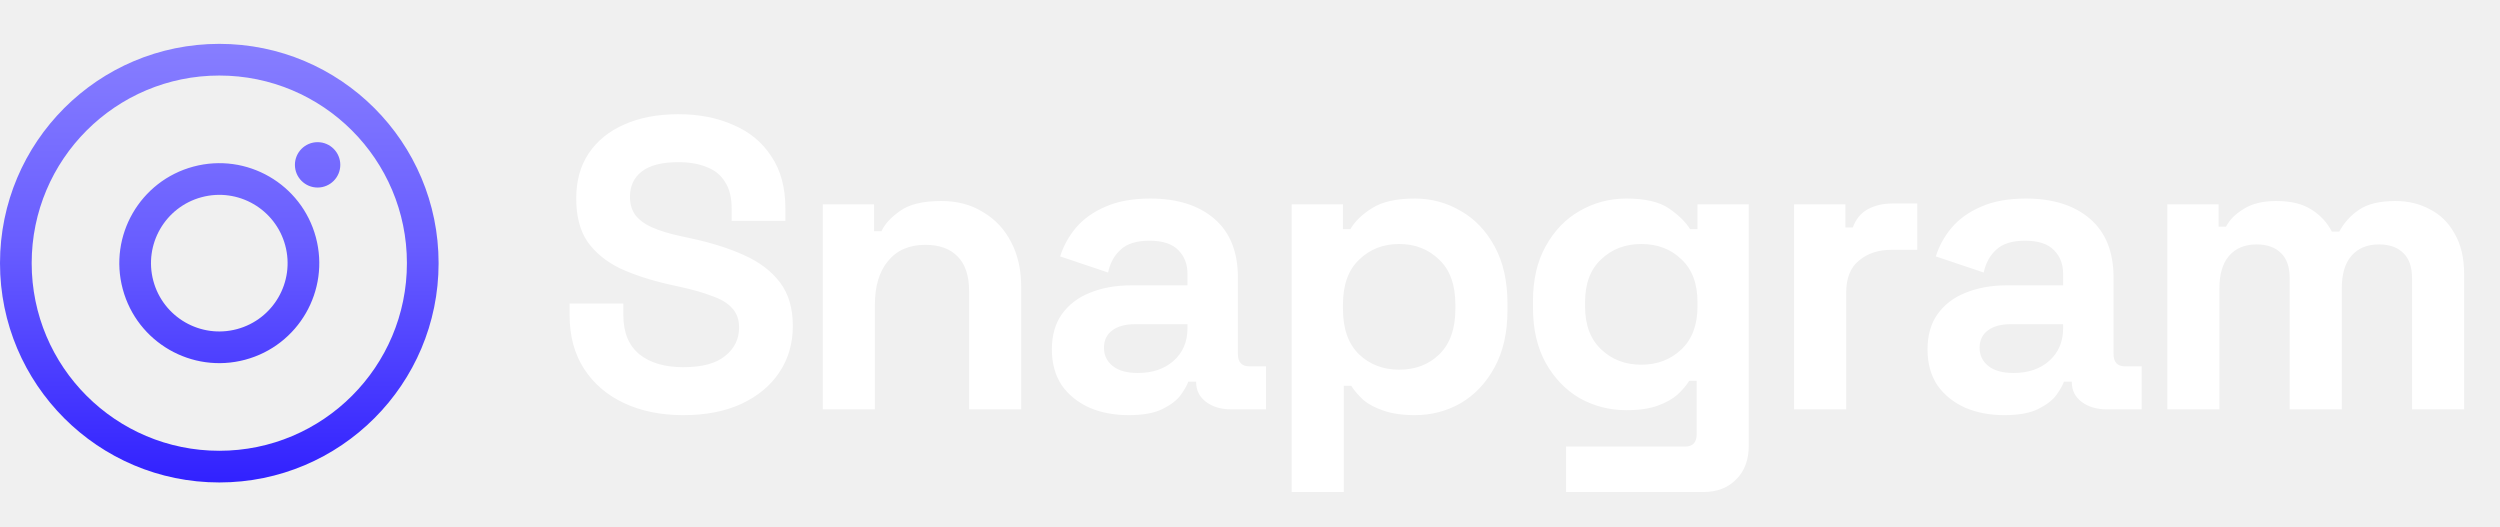
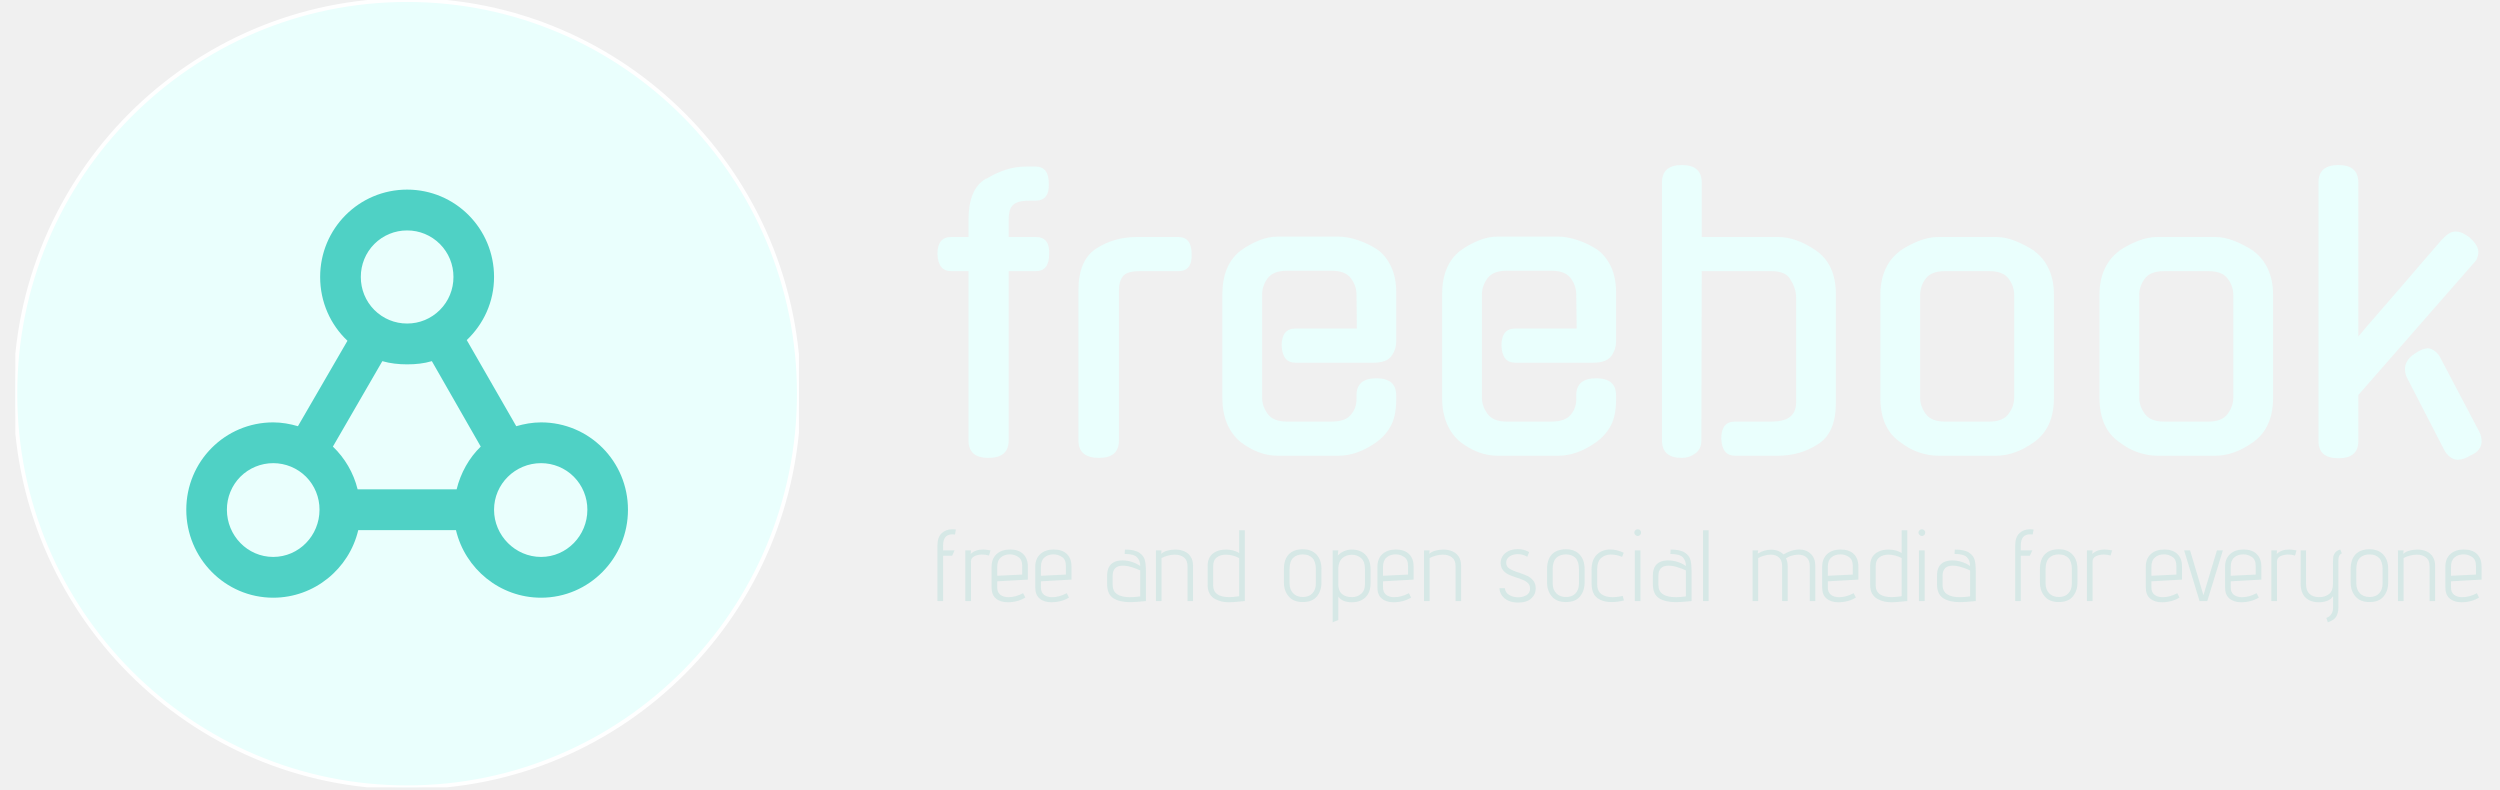
- <svg xmlns="http://www.w3.org/2000/svg" width="171" height="36" viewBox="0 0 171 36" fill="none">
-   <path fill-rule="evenodd" clip-rule="evenodd" d="M27.833 18C27.833 25.088 22.088 30.833 15 30.833C7.912 30.833 2.167 25.088 2.167 18C2.167 10.912 7.912 5.167 15 5.167C22.088 5.167 27.833 10.912 27.833 18ZM30 18C30 26.284 23.284 33 15 33C6.716 33 0 26.284 0 18C0 9.716 6.716 3 15 3C23.284 3 30 9.716 30 18ZM23.276 11.276C23.276 12.133 22.581 12.828 21.724 12.828C20.867 12.828 20.172 12.133 20.172 11.276C20.172 10.419 20.867 9.724 21.724 9.724C22.581 9.724 23.276 10.419 23.276 11.276ZM10.488 19.209C11.156 21.701 13.717 23.18 16.209 22.512C18.701 21.844 20.18 19.283 19.512 16.791C18.844 14.299 16.283 12.82 13.791 13.488C11.299 14.156 9.82 16.717 10.488 19.209ZM8.395 19.77C9.372 23.418 13.122 25.582 16.77 24.605C20.417 23.627 22.582 19.878 21.605 16.23C20.627 12.582 16.878 10.418 13.23 11.395C9.582 12.373 7.418 16.122 8.395 19.77Z" fill="url(#paint0_linear_120_1360)" />
-   <path d="M46.737 28.396C45.21 28.396 43.862 28.122 42.694 27.576C41.525 27.029 40.611 26.247 39.951 25.229C39.291 24.211 38.961 22.986 38.961 21.553V20.762H42.637V21.553C42.637 22.741 43.005 23.636 43.74 24.239C44.475 24.824 45.474 25.116 46.737 25.116C48.019 25.116 48.971 24.861 49.593 24.352C50.234 23.844 50.554 23.193 50.554 22.402C50.554 21.855 50.394 21.412 50.073 21.073C49.772 20.733 49.319 20.46 48.716 20.253C48.132 20.026 47.416 19.819 46.567 19.631L45.917 19.489C44.56 19.188 43.391 18.811 42.411 18.358C41.45 17.887 40.705 17.274 40.177 16.52C39.668 15.766 39.414 14.786 39.414 13.58C39.414 12.373 39.697 11.346 40.262 10.498C40.846 9.631 41.657 8.971 42.694 8.519C43.749 8.047 44.984 7.812 46.398 7.812C47.811 7.812 49.065 8.057 50.158 8.547C51.27 9.018 52.137 9.734 52.76 10.696C53.4 11.638 53.721 12.826 53.721 14.258V15.107H50.045V14.258C50.045 13.504 49.894 12.901 49.593 12.449C49.31 11.978 48.895 11.638 48.349 11.431C47.802 11.205 47.152 11.092 46.398 11.092C45.267 11.092 44.428 11.308 43.881 11.742C43.353 12.157 43.09 12.732 43.09 13.467C43.09 13.957 43.212 14.371 43.457 14.711C43.721 15.05 44.107 15.333 44.616 15.559C45.125 15.785 45.776 15.983 46.567 16.153L47.218 16.294C48.631 16.596 49.857 16.982 50.893 17.453C51.949 17.925 52.769 18.547 53.353 19.32C53.938 20.093 54.23 21.082 54.23 22.288C54.23 23.495 53.919 24.56 53.297 25.483C52.694 26.388 51.826 27.105 50.695 27.632C49.583 28.141 48.264 28.396 46.737 28.396ZM56.278 28V13.976H59.784V15.813H60.293C60.519 15.323 60.944 14.862 61.566 14.428C62.188 13.976 63.13 13.749 64.393 13.749C65.486 13.749 66.438 14.004 67.249 14.513C68.078 15.003 68.719 15.691 69.171 16.577C69.624 17.444 69.85 18.462 69.85 19.631V28H66.287V19.913C66.287 18.858 66.024 18.066 65.496 17.538C64.987 17.011 64.252 16.747 63.29 16.747C62.197 16.747 61.349 17.114 60.746 17.849C60.142 18.566 59.841 19.574 59.841 20.875V28H56.278ZM77.208 28.396C76.209 28.396 75.313 28.226 74.521 27.887C73.73 27.529 73.098 27.02 72.627 26.36C72.175 25.681 71.948 24.861 71.948 23.9C71.948 22.939 72.175 22.138 72.627 21.497C73.098 20.837 73.739 20.347 74.55 20.026C75.379 19.687 76.322 19.517 77.377 19.517H81.223V18.726C81.223 18.066 81.015 17.529 80.601 17.114C80.186 16.681 79.526 16.464 78.621 16.464C77.735 16.464 77.076 16.671 76.642 17.086C76.209 17.482 75.926 18 75.794 18.641L72.514 17.538C72.74 16.822 73.098 16.172 73.588 15.587C74.097 14.984 74.766 14.503 75.596 14.145C76.444 13.768 77.472 13.58 78.678 13.58C80.525 13.58 81.986 14.042 83.061 14.965C84.135 15.889 84.672 17.227 84.672 18.98V24.211C84.672 24.777 84.936 25.059 85.464 25.059H86.595V28H84.22C83.522 28 82.947 27.83 82.495 27.491C82.043 27.152 81.816 26.699 81.816 26.134V26.106H81.279C81.204 26.332 81.034 26.633 80.77 27.01C80.506 27.369 80.092 27.689 79.526 27.972C78.961 28.255 78.188 28.396 77.208 28.396ZM77.83 25.512C78.829 25.512 79.639 25.238 80.261 24.692C80.902 24.126 81.223 23.382 81.223 22.458V22.175H77.632C76.972 22.175 76.454 22.317 76.077 22.599C75.7 22.882 75.511 23.278 75.511 23.787C75.511 24.296 75.709 24.711 76.105 25.031C76.501 25.352 77.076 25.512 77.83 25.512ZM88.351 33.655V13.976H91.858V15.672H92.366C92.687 15.126 93.186 14.645 93.865 14.23C94.544 13.797 95.514 13.58 96.777 13.58C97.908 13.58 98.954 13.863 99.916 14.428C100.877 14.975 101.65 15.785 102.234 16.86C102.819 17.934 103.111 19.235 103.111 20.762V21.214C103.111 22.741 102.819 24.041 102.234 25.116C101.65 26.19 100.877 27.01 99.916 27.576C98.954 28.122 97.908 28.396 96.777 28.396C95.929 28.396 95.213 28.292 94.628 28.085C94.063 27.896 93.601 27.651 93.243 27.35C92.904 27.029 92.63 26.709 92.423 26.388H91.914V33.655H88.351ZM95.703 25.286C96.815 25.286 97.729 24.937 98.445 24.239C99.181 23.523 99.548 22.486 99.548 21.129V20.846C99.548 19.489 99.181 18.462 98.445 17.765C97.71 17.048 96.796 16.69 95.703 16.69C94.61 16.69 93.695 17.048 92.96 17.765C92.225 18.462 91.858 19.489 91.858 20.846V21.129C91.858 22.486 92.225 23.523 92.96 24.239C93.695 24.937 94.61 25.286 95.703 25.286ZM104.855 21.044V20.592C104.855 19.122 105.148 17.868 105.732 16.831C106.316 15.776 107.089 14.975 108.05 14.428C109.031 13.863 110.096 13.58 111.245 13.58C112.527 13.58 113.498 13.806 114.158 14.258C114.818 14.711 115.298 15.182 115.6 15.672H116.109V13.976H119.615V30.488C119.615 31.45 119.332 32.213 118.767 32.779C118.201 33.363 117.447 33.655 116.505 33.655H107.117V30.545H115.26C115.788 30.545 116.052 30.262 116.052 29.697V26.049H115.543C115.355 26.351 115.091 26.662 114.752 26.982C114.412 27.284 113.96 27.538 113.394 27.745C112.829 27.953 112.113 28.056 111.245 28.056C110.096 28.056 109.031 27.783 108.05 27.237C107.089 26.671 106.316 25.87 105.732 24.833C105.148 23.778 104.855 22.515 104.855 21.044ZM112.263 24.946C113.357 24.946 114.271 24.598 115.006 23.9C115.741 23.203 116.109 22.223 116.109 20.96V20.677C116.109 19.395 115.741 18.415 115.006 17.736C114.29 17.039 113.376 16.69 112.263 16.69C111.17 16.69 110.256 17.039 109.521 17.736C108.786 18.415 108.418 19.395 108.418 20.677V20.96C108.418 22.223 108.786 23.203 109.521 23.9C110.256 24.598 111.17 24.946 112.263 24.946ZM122.716 28V13.976H126.223V15.559H126.731C126.939 14.993 127.278 14.579 127.749 14.315C128.239 14.051 128.805 13.919 129.446 13.919H131.142V17.086H129.389C128.485 17.086 127.74 17.331 127.156 17.821C126.571 18.292 126.279 19.027 126.279 20.026V28H122.716ZM137.102 28.396C136.103 28.396 135.207 28.226 134.416 27.887C133.624 27.529 132.992 27.02 132.521 26.36C132.069 25.681 131.843 24.861 131.843 23.9C131.843 22.939 132.069 22.138 132.521 21.497C132.992 20.837 133.633 20.347 134.444 20.026C135.273 19.687 136.216 19.517 137.271 19.517H141.117V18.726C141.117 18.066 140.909 17.529 140.495 17.114C140.08 16.681 139.42 16.464 138.515 16.464C137.63 16.464 136.97 16.671 136.536 17.086C136.103 17.482 135.82 18 135.688 18.641L132.408 17.538C132.634 16.822 132.992 16.172 133.483 15.587C133.992 14.984 134.661 14.503 135.49 14.145C136.338 13.768 137.366 13.58 138.572 13.58C140.419 13.58 141.88 14.042 142.955 14.965C144.029 15.889 144.566 17.227 144.566 18.98V24.211C144.566 24.777 144.83 25.059 145.358 25.059H146.489V28H144.114C143.416 28 142.842 27.83 142.389 27.491C141.937 27.152 141.711 26.699 141.711 26.134V26.106H141.173C141.098 26.332 140.928 26.633 140.664 27.01C140.4 27.369 139.986 27.689 139.42 27.972C138.855 28.255 138.082 28.396 137.102 28.396ZM137.724 25.512C138.723 25.512 139.533 25.238 140.155 24.692C140.796 24.126 141.117 23.382 141.117 22.458V22.175H137.526C136.866 22.175 136.348 22.317 135.971 22.599C135.594 22.882 135.405 23.278 135.405 23.787C135.405 24.296 135.603 24.711 135.999 25.031C136.395 25.352 136.97 25.512 137.724 25.512ZM148.246 28V13.976H151.752V15.502H152.261C152.506 15.031 152.911 14.626 153.476 14.287C154.042 13.928 154.787 13.749 155.71 13.749C156.709 13.749 157.51 13.947 158.114 14.343C158.717 14.72 159.179 15.22 159.499 15.842H160.008C160.328 15.239 160.781 14.739 161.365 14.343C161.949 13.947 162.779 13.749 163.853 13.749C164.72 13.749 165.503 13.938 166.2 14.315C166.916 14.673 167.482 15.229 167.897 15.983C168.33 16.718 168.547 17.651 168.547 18.782V28H164.984V19.037C164.984 18.264 164.786 17.689 164.391 17.312C163.995 16.916 163.439 16.718 162.722 16.718C161.912 16.718 161.28 16.982 160.828 17.51C160.394 18.019 160.178 18.754 160.178 19.715V28H156.615V19.037C156.615 18.264 156.417 17.689 156.021 17.312C155.625 16.916 155.069 16.718 154.353 16.718C153.542 16.718 152.911 16.982 152.459 17.51C152.025 18.019 151.808 18.754 151.808 19.715V28H148.246Z" fill="white" />
+ <svg xmlns="http://www.w3.org/2000/svg" width="171px" height="54px" viewBox="0 0 169 54" version="1.1">
  <defs>
-     <linearGradient id="paint0_linear_120_1360" x1="15" y1="3" x2="15" y2="33" gradientUnits="userSpaceOnUse">
-       <stop stop-color="#877EFF" />
-       <stop offset="0.461" stop-color="#685DFF" />
-       <stop offset="1" stop-color="#3121FF" />
-     </linearGradient>
+     <clipPath id="clip1">
+       <path d="M 63.117 11.289 L 168.746 11.289 L 168.746 31.441 L 63.117 31.441 Z M 63.117 11.289 " />
+     </clipPath>
+     <clipPath id="clip2">
+       <path d="M 63.117 36.203 L 168.746 36.203 L 168.746 42.566 L 63.117 42.566 Z M 63.117 36.203 " />
+     </clipPath>
+     <clipPath id="clip3">
+       <path d="M 0.047 0 L 53.645 0 L 53.645 53.855 L 0.047 53.855 Z M 0.047 0 " />
+     </clipPath>
+     <clipPath id="clip4">
+       <path d="M 11.742 12.969 L 41.953 12.969 L 41.953 40.883 L 11.742 40.883 Z M 11.742 12.969 " />
+     </clipPath>
  </defs>
+   <g id="surface1">
+     <g clip-path="url(#clip1)" clip-rule="nonzero">
+       <path style=" stroke:none;fill-rule:nonzero;fill:rgb(91.765%,100%,99.216%);fill-opacity:1;" d="M 67.992 18.547 L 67.992 30.125 C 67.992 30.922 67.531 31.32 66.609 31.32 C 65.699 31.32 65.246 30.922 65.246 30.125 L 65.246 18.547 L 64.059 18.547 C 63.465 18.547 63.152 18.156 63.121 17.379 C 63.121 16.598 63.434 16.211 64.059 16.211 L 65.246 16.211 L 65.246 15.016 C 65.246 14.336 65.344 13.762 65.535 13.289 C 65.723 12.816 66.031 12.457 66.461 12.207 L 66.461 12.234 C 66.887 11.969 67.328 11.762 67.785 11.613 C 68.238 11.465 68.719 11.391 69.23 11.391 L 69.824 11.391 C 70.434 11.391 70.738 11.777 70.738 12.559 C 70.77 13.336 70.465 13.727 69.824 13.727 L 69.426 13.727 C 69.113 13.727 68.863 13.754 68.676 13.809 C 68.484 13.867 68.34 13.957 68.238 14.074 C 68.141 14.188 68.074 14.328 68.043 14.496 C 68.008 14.66 67.992 14.844 67.992 15.043 L 67.992 16.211 L 69.848 16.211 C 70.492 16.211 70.797 16.598 70.762 17.379 C 70.762 18.156 70.457 18.547 69.848 18.547 Z M 75.535 19.863 L 75.535 30.125 C 75.535 30.922 75.082 31.32 74.176 31.32 C 73.234 31.32 72.766 30.922 72.766 30.125 L 72.766 19.84 C 72.766 18.48 73.172 17.535 73.977 17.004 C 74.785 16.477 75.719 16.211 76.773 16.211 L 79.594 16.211 C 80.203 16.211 80.508 16.598 80.508 17.379 C 80.539 18.156 80.234 18.547 79.594 18.547 L 76.969 18.547 C 76.375 18.547 75.988 18.66 75.809 18.895 C 75.625 19.125 75.535 19.449 75.535 19.863 Z M 85.328 20.16 L 85.328 27.195 C 85.328 27.59 85.457 27.965 85.711 28.312 C 85.969 28.66 86.402 28.836 87.012 28.836 L 90.102 28.836 C 90.715 28.836 91.145 28.68 91.398 28.371 C 91.656 28.066 91.785 27.715 91.785 27.316 L 91.785 27.043 C 91.785 26.266 92.238 25.875 93.145 25.875 C 94.051 25.875 94.5 26.266 94.5 27.043 L 94.5 27.344 C 94.5 28.039 94.391 28.609 94.168 29.059 C 93.949 29.504 93.617 29.895 93.172 30.227 C 92.297 30.855 91.422 31.172 90.547 31.172 L 86.395 31.172 C 85.52 31.172 84.672 30.855 83.848 30.227 C 83.449 29.895 83.145 29.477 82.93 28.973 C 82.715 28.465 82.609 27.883 82.609 27.219 L 82.609 20.137 C 82.609 18.793 83.023 17.801 83.848 17.152 C 84.258 16.855 84.684 16.617 85.117 16.445 C 85.555 16.27 85.98 16.184 86.395 16.184 L 90.547 16.184 C 90.945 16.184 91.383 16.262 91.859 16.418 C 92.336 16.578 92.781 16.789 93.195 17.055 C 93.59 17.336 93.906 17.727 94.145 18.223 C 94.383 18.719 94.5 19.309 94.5 19.988 L 94.5 23.344 C 94.5 23.723 94.391 24.062 94.168 24.359 C 93.949 24.66 93.543 24.809 92.949 24.809 L 87.605 24.809 C 87.012 24.809 86.699 24.418 86.664 23.641 C 86.664 22.863 86.98 22.473 87.605 22.473 L 91.809 22.473 L 91.785 20.16 C 91.785 19.746 91.656 19.371 91.398 19.027 C 91.145 18.691 90.715 18.52 90.102 18.52 L 87.012 18.52 C 86.402 18.52 85.969 18.691 85.711 19.027 C 85.457 19.371 85.328 19.746 85.328 20.16 Z M 100.363 20.16 L 100.363 27.195 C 100.363 27.59 100.492 27.965 100.75 28.312 C 101.004 28.66 101.434 28.836 102.043 28.836 L 105.137 28.836 C 105.746 28.836 106.18 28.68 106.438 28.371 C 106.691 28.066 106.816 27.715 106.816 27.316 L 106.816 27.043 C 106.816 26.266 107.27 25.875 108.176 25.875 C 109.086 25.875 109.539 26.266 109.539 27.043 L 109.539 27.344 C 109.539 28.039 109.426 28.609 109.207 29.059 C 108.98 29.504 108.648 29.895 108.203 30.227 C 107.328 30.855 106.453 31.172 105.582 31.172 L 101.426 31.172 C 100.551 31.172 99.703 30.855 98.879 30.227 C 98.484 29.895 98.176 29.477 97.965 28.973 C 97.75 28.465 97.641 27.883 97.641 27.219 L 97.641 20.137 C 97.641 18.793 98.055 17.801 98.879 17.152 C 99.289 16.855 99.715 16.617 100.156 16.445 C 100.59 16.27 101.012 16.184 101.426 16.184 L 105.582 16.184 C 105.977 16.184 106.414 16.262 106.891 16.418 C 107.371 16.578 107.816 16.789 108.227 17.055 C 108.621 17.336 108.941 17.727 109.184 18.223 C 109.418 18.719 109.539 19.309 109.539 19.988 L 109.539 23.344 C 109.539 23.723 109.426 24.062 109.207 24.359 C 108.98 24.66 108.574 24.809 107.98 24.809 L 102.637 24.809 C 102.043 24.809 101.73 24.418 101.699 23.641 C 101.699 22.863 102.012 22.473 102.637 22.473 L 106.844 22.473 L 106.816 20.16 C 106.816 19.746 106.691 19.371 106.438 19.027 C 106.18 18.691 105.746 18.52 105.137 18.52 L 102.043 18.52 C 101.434 18.52 101.004 18.691 100.75 19.027 C 100.492 19.371 100.363 19.746 100.363 20.16 Z M 115.398 18.547 L 115.375 30.125 C 115.375 30.523 115.234 30.82 114.953 31.02 C 114.676 31.219 114.367 31.32 114.039 31.32 C 113.133 31.32 112.68 30.922 112.68 30.125 L 112.68 12.48 C 112.68 11.688 113.133 11.289 114.039 11.289 C 114.945 11.289 115.398 11.688 115.398 12.48 L 115.398 16.211 L 120.617 16.211 C 121.457 16.211 122.332 16.523 123.238 17.152 C 124.129 17.785 124.574 18.777 124.574 20.137 L 124.574 27.543 C 124.574 28.918 124.172 29.859 123.363 30.375 C 122.555 30.906 121.633 31.172 120.594 31.172 L 117.676 31.172 C 117.082 31.172 116.77 30.781 116.734 30.004 C 116.734 29.223 117.047 28.836 117.676 28.836 L 120.148 28.836 C 120.758 28.836 121.195 28.723 121.457 28.496 C 121.723 28.273 121.855 27.949 121.855 27.516 L 121.855 20.359 C 121.855 19.93 121.723 19.516 121.457 19.117 L 121.484 19.141 C 121.27 18.746 120.832 18.547 120.172 18.547 Z M 131.574 16.211 L 135.531 16.211 C 135.961 16.211 136.402 16.301 136.852 16.484 C 137.309 16.664 137.75 16.898 138.18 17.18 L 138.152 17.18 C 138.582 17.492 138.91 17.902 139.141 18.406 C 139.375 18.914 139.488 19.5 139.488 20.16 L 139.488 27.219 C 139.488 28.578 139.043 29.578 138.152 30.227 C 137.277 30.855 136.406 31.172 135.531 31.172 L 131.574 31.172 C 131.145 31.172 130.707 31.094 130.262 30.945 C 129.816 30.797 129.383 30.559 128.953 30.227 C 128.062 29.598 127.617 28.594 127.617 27.219 L 127.617 20.16 C 127.617 19.5 127.734 18.914 127.965 18.406 C 128.195 17.902 128.523 17.492 128.953 17.18 L 128.93 17.18 C 129.34 16.898 129.777 16.664 130.238 16.484 C 130.699 16.301 131.145 16.211 131.574 16.211 Z M 132.02 28.836 L 135.086 28.836 C 135.695 28.836 136.129 28.66 136.383 28.312 C 136.641 27.965 136.77 27.59 136.77 27.195 L 136.77 20.188 C 136.77 19.773 136.641 19.395 136.383 19.055 C 136.129 18.715 135.695 18.547 135.086 18.547 L 132.02 18.547 C 131.41 18.547 130.977 18.715 130.719 19.055 C 130.465 19.395 130.336 19.773 130.336 20.188 L 130.336 27.195 C 130.336 27.59 130.465 27.965 130.719 28.312 C 130.977 28.66 131.41 28.836 132.02 28.836 Z M 146.562 16.211 L 150.52 16.211 C 150.949 16.211 151.387 16.301 151.84 16.484 C 152.297 16.664 152.738 16.898 153.164 17.18 L 153.141 17.18 C 153.57 17.492 153.898 17.902 154.129 18.406 C 154.359 18.914 154.477 19.5 154.477 20.16 L 154.477 27.219 C 154.477 28.578 154.031 29.578 153.141 30.227 C 152.266 30.855 151.395 31.172 150.52 31.172 L 146.562 31.172 C 146.133 31.172 145.695 31.094 145.25 30.945 C 144.805 30.797 144.371 30.559 143.941 30.227 C 143.051 29.598 142.605 28.594 142.605 27.219 L 142.605 20.16 C 142.605 19.5 142.719 18.914 142.953 18.406 C 143.184 17.902 143.512 17.492 143.941 17.18 L 143.914 17.18 C 144.328 16.898 144.766 16.664 145.227 16.484 C 145.688 16.301 146.133 16.211 146.562 16.211 Z M 147.008 28.836 L 150.074 28.836 C 150.684 28.836 151.117 28.66 151.371 28.312 C 151.629 27.965 151.758 27.59 151.758 27.195 L 151.758 20.188 C 151.758 19.773 151.629 19.395 151.371 19.055 C 151.117 18.715 150.684 18.547 150.074 18.547 L 147.008 18.547 C 146.398 18.547 145.965 18.715 145.707 19.055 C 145.453 19.395 145.324 19.773 145.324 20.188 L 145.324 27.195 C 145.324 27.59 145.453 27.965 145.707 28.312 C 145.965 28.66 146.398 28.836 147.008 28.836 Z M 168.199 18 L 160.309 27.02 L 160.309 30.176 C 160.309 30.953 159.855 31.344 158.949 31.344 C 158.043 31.344 157.586 30.953 157.586 30.176 L 157.586 12.48 C 157.586 11.688 158.043 11.289 158.949 11.289 C 159.855 11.289 160.309 11.688 160.309 12.48 L 160.309 23.02 C 160.719 22.523 161.18 21.988 161.684 21.414 C 162.184 20.844 162.688 20.266 163.191 19.676 C 163.691 19.086 164.191 18.508 164.688 17.934 C 165.18 17.363 165.641 16.832 166.07 16.336 L 166.07 16.359 C 166.367 16.012 166.664 15.836 166.961 15.836 C 167.125 15.836 167.289 15.875 167.445 15.945 C 167.602 16.023 167.77 16.129 167.949 16.258 L 167.926 16.258 C 168.32 16.59 168.52 16.922 168.52 17.254 C 168.52 17.371 168.496 17.496 168.445 17.637 C 168.395 17.777 168.312 17.898 168.199 18 Z M 165.848 24.336 L 168.57 29.504 C 168.684 29.719 168.742 29.945 168.742 30.176 C 168.742 30.605 168.496 30.93 168 31.145 C 167.672 31.344 167.375 31.445 167.109 31.445 C 166.93 31.445 166.754 31.383 166.59 31.258 C 166.426 31.133 166.293 30.98 166.195 30.797 L 163.723 26 C 163.574 25.754 163.5 25.504 163.5 25.254 C 163.5 24.84 163.715 24.492 164.141 24.211 C 164.258 24.129 164.379 24.055 164.504 23.988 C 164.625 23.922 164.762 23.871 164.91 23.84 C 165.09 23.805 165.262 23.84 165.43 23.938 C 165.594 24.039 165.734 24.172 165.848 24.336 Z M 165.848 24.336 " />
+     </g>
+     <g clip-path="url(#clip2)" clip-rule="nonzero">
+       <path style=" stroke:none;fill-rule:nonzero;fill:rgb(83.922%,90.98%,90.196%);fill-opacity:1;" d="M 63.121 41.113 L 63.121 37.316 C 63.121 36.934 63.219 36.652 63.41 36.473 C 63.605 36.293 63.844 36.203 64.129 36.203 C 64.215 36.203 64.301 36.207 64.383 36.223 L 64.32 36.562 C 64.238 36.551 64.18 36.547 64.141 36.547 C 63.719 36.547 63.508 36.805 63.508 37.316 L 63.508 37.648 L 64.293 37.648 L 64.129 38.012 L 63.508 38.012 L 63.508 41.113 Z M 65.027 41.113 L 65.027 37.648 L 65.414 37.648 L 65.395 37.891 C 65.609 37.688 65.891 37.586 66.242 37.586 C 66.363 37.586 66.535 37.605 66.75 37.648 L 66.648 38 C 66.5 37.953 66.348 37.93 66.188 37.93 C 65.973 37.93 65.793 37.969 65.641 38.047 C 65.492 38.125 65.414 38.246 65.414 38.402 L 65.414 41.113 Z M 69.133 40.871 C 68.965 40.977 68.777 41.059 68.566 41.113 C 68.355 41.168 68.145 41.195 67.934 41.195 C 67.594 41.195 67.324 41.109 67.125 40.941 C 66.926 40.773 66.824 40.523 66.824 40.184 L 66.824 38.766 C 66.824 38.395 66.941 38.102 67.172 37.895 C 67.402 37.688 67.711 37.586 68.094 37.586 C 68.473 37.586 68.77 37.688 68.984 37.891 C 69.195 38.098 69.305 38.383 69.305 38.746 L 69.305 39.645 L 67.211 39.762 L 67.211 40.184 C 67.211 40.406 67.281 40.574 67.426 40.684 C 67.566 40.793 67.754 40.848 67.98 40.848 C 68.305 40.848 68.637 40.758 68.98 40.574 Z M 68.918 38.699 C 68.918 38.414 68.828 38.211 68.648 38.094 C 68.469 37.977 68.281 37.918 68.086 37.918 C 67.832 37.918 67.625 37.984 67.461 38.125 C 67.293 38.262 67.211 38.48 67.211 38.773 L 67.211 39.383 L 68.918 39.301 Z M 72.117 40.871 C 71.953 40.977 71.766 41.059 71.555 41.113 C 71.344 41.168 71.133 41.195 70.922 41.195 C 70.582 41.195 70.312 41.109 70.113 40.941 C 69.91 40.773 69.812 40.523 69.812 40.184 L 69.812 38.766 C 69.812 38.395 69.93 38.102 70.16 37.895 C 70.391 37.688 70.699 37.586 71.078 37.586 C 71.461 37.586 71.758 37.688 71.973 37.891 C 72.184 38.098 72.289 38.383 72.289 38.746 L 72.289 39.645 L 70.199 39.762 L 70.199 40.184 C 70.199 40.406 70.27 40.574 70.41 40.684 C 70.555 40.793 70.738 40.848 70.969 40.848 C 71.289 40.848 71.621 40.758 71.965 40.574 Z M 71.906 38.699 C 71.906 38.414 71.816 38.211 71.637 38.094 C 71.457 37.977 71.27 37.918 71.07 37.918 C 70.82 37.918 70.609 37.984 70.445 38.125 C 70.281 38.262 70.199 38.48 70.199 38.773 L 70.199 39.383 L 71.906 39.301 Z M 77.379 41.113 C 76.883 41.164 76.523 41.188 76.305 41.188 C 75.82 41.188 75.438 41.098 75.152 40.918 C 74.871 40.738 74.727 40.414 74.727 39.945 L 74.727 39.371 C 74.727 38.914 74.887 38.605 75.203 38.449 C 75.352 38.371 75.547 38.332 75.781 38.332 C 75.996 38.332 76.215 38.367 76.434 38.438 C 76.656 38.512 76.84 38.605 76.992 38.719 C 76.992 38.465 76.918 38.262 76.77 38.113 C 76.625 37.965 76.344 37.891 75.926 37.891 L 75.945 37.59 C 76.387 37.59 76.711 37.66 76.918 37.801 C 77.129 37.941 77.258 38.109 77.305 38.305 C 77.352 38.496 77.379 38.746 77.379 39.051 Z M 76.992 39.016 C 76.805 38.93 76.602 38.852 76.391 38.789 C 76.176 38.723 75.98 38.691 75.801 38.691 C 75.336 38.691 75.105 38.926 75.105 39.391 L 75.105 39.992 C 75.105 40.293 75.207 40.508 75.414 40.645 C 75.621 40.781 75.914 40.848 76.297 40.848 C 76.492 40.848 76.727 40.832 76.992 40.793 Z M 80.227 41.113 L 80.227 38.738 C 80.227 38.457 80.145 38.254 79.98 38.129 C 79.82 38 79.609 37.938 79.352 37.938 C 79.195 37.938 79.039 37.961 78.879 38.004 C 78.719 38.047 78.574 38.102 78.449 38.172 L 78.449 41.113 L 78.066 41.113 L 78.066 37.648 L 78.449 37.648 L 78.422 37.883 C 78.535 37.785 78.672 37.711 78.844 37.664 C 79.012 37.617 79.191 37.59 79.375 37.59 C 79.625 37.59 79.84 37.633 80.02 37.715 C 80.203 37.801 80.348 37.922 80.449 38.09 C 80.555 38.254 80.605 38.465 80.605 38.719 L 80.605 41.113 Z M 81.602 38.719 C 81.602 38.234 81.797 37.902 82.188 37.723 C 82.375 37.637 82.602 37.59 82.863 37.59 C 83.031 37.59 83.195 37.613 83.355 37.652 C 83.512 37.695 83.648 37.754 83.758 37.832 L 83.758 36.27 L 84.145 36.27 L 84.145 41.113 L 83.766 41.148 C 83.465 41.18 83.23 41.195 83.062 41.195 C 82.891 41.195 82.734 41.18 82.586 41.148 C 82.434 41.113 82.285 41.062 82.141 40.988 C 81.973 40.906 81.844 40.781 81.746 40.621 C 81.652 40.461 81.602 40.262 81.602 40.027 Z M 83.758 38.172 C 83.633 38.102 83.492 38.047 83.332 38.004 C 83.168 37.961 83.012 37.938 82.855 37.938 C 82.598 37.938 82.387 38 82.227 38.129 C 82.062 38.254 81.98 38.457 81.98 38.738 L 81.98 40.035 C 81.98 40.574 82.352 40.844 83.09 40.844 C 83.266 40.844 83.488 40.82 83.758 40.781 Z M 89.387 39.84 C 89.387 40.227 89.281 40.547 89.07 40.801 C 88.859 41.055 88.543 41.18 88.113 41.18 C 87.688 41.18 87.363 41.055 87.148 40.797 C 86.93 40.543 86.82 40.223 86.82 39.84 L 86.82 38.926 C 86.82 38.488 86.93 38.152 87.152 37.918 C 87.375 37.688 87.695 37.57 88.113 37.57 C 88.516 37.57 88.824 37.691 89.051 37.934 C 89.277 38.176 89.387 38.508 89.387 38.926 Z M 89.004 38.926 C 89.004 38.582 88.922 38.328 88.766 38.164 C 88.605 38.004 88.391 37.922 88.113 37.922 C 87.828 37.922 87.609 38.004 87.445 38.164 C 87.285 38.328 87.207 38.582 87.207 38.926 L 87.207 39.91 C 87.207 40.184 87.289 40.41 87.449 40.578 C 87.613 40.75 87.836 40.836 88.113 40.836 C 88.398 40.836 88.617 40.75 88.77 40.582 C 88.926 40.414 89.004 40.191 89.004 39.91 Z M 90.152 42.566 L 90.152 37.648 L 90.539 37.648 L 90.504 38 C 90.629 37.867 90.773 37.766 90.941 37.695 C 91.109 37.625 91.273 37.59 91.438 37.59 C 91.867 37.59 92.191 37.715 92.414 37.965 C 92.637 38.215 92.746 38.535 92.746 38.934 L 92.746 39.895 C 92.746 40.316 92.629 40.637 92.395 40.859 C 92.164 41.082 91.852 41.195 91.469 41.195 C 91.27 41.195 91.094 41.168 90.945 41.113 C 90.793 41.059 90.656 40.961 90.539 40.82 L 90.539 42.414 Z M 92.363 38.906 C 92.363 38.57 92.273 38.324 92.098 38.172 C 91.918 38.02 91.711 37.945 91.469 37.945 C 91.219 37.945 91.004 38.02 90.828 38.168 C 90.648 38.32 90.551 38.555 90.539 38.871 L 90.539 39.965 C 90.539 40.266 90.621 40.484 90.793 40.629 C 90.961 40.77 91.188 40.844 91.469 40.844 C 91.719 40.844 91.93 40.766 92.102 40.617 C 92.277 40.469 92.363 40.25 92.363 39.965 Z M 95.52 40.871 C 95.355 40.977 95.168 41.059 94.957 41.113 C 94.746 41.168 94.535 41.195 94.324 41.195 C 93.984 41.195 93.715 41.109 93.516 40.941 C 93.312 40.773 93.215 40.523 93.215 40.184 L 93.215 38.766 C 93.215 38.395 93.332 38.102 93.562 37.895 C 93.793 37.688 94.102 37.586 94.48 37.586 C 94.863 37.586 95.16 37.688 95.371 37.891 C 95.586 38.098 95.691 38.383 95.691 38.746 L 95.691 39.645 L 93.598 39.762 L 93.598 40.184 C 93.598 40.406 93.672 40.574 93.812 40.684 C 93.957 40.793 94.141 40.848 94.371 40.848 C 94.691 40.848 95.023 40.758 95.367 40.574 Z M 95.309 38.699 C 95.309 38.414 95.219 38.211 95.039 38.094 C 94.859 37.977 94.672 37.918 94.473 37.918 C 94.223 37.918 94.012 37.984 93.848 38.125 C 93.684 38.262 93.598 38.48 93.598 38.773 L 93.598 39.383 L 95.309 39.301 Z M 98.562 41.113 L 98.562 38.738 C 98.562 38.457 98.48 38.254 98.32 38.129 C 98.156 38 97.945 37.938 97.688 37.938 C 97.531 37.938 97.375 37.961 97.215 38.004 C 97.055 38.047 96.91 38.102 96.785 38.172 L 96.785 41.113 L 96.402 41.113 L 96.402 37.648 L 96.785 37.648 L 96.758 37.883 C 96.871 37.785 97.008 37.711 97.18 37.664 C 97.348 37.617 97.527 37.59 97.711 37.59 C 97.961 37.59 98.176 37.633 98.355 37.715 C 98.539 37.801 98.684 37.922 98.789 38.09 C 98.891 38.254 98.941 38.465 98.941 38.719 L 98.941 41.113 Z M 101.93 40.234 C 101.957 40.441 102.059 40.598 102.238 40.699 C 102.418 40.805 102.617 40.855 102.836 40.855 C 103.043 40.855 103.23 40.809 103.402 40.715 C 103.57 40.621 103.656 40.465 103.656 40.254 C 103.656 40.117 103.617 40 103.535 39.91 C 103.457 39.82 103.355 39.75 103.238 39.695 C 103.117 39.641 102.957 39.578 102.754 39.516 C 102.531 39.441 102.348 39.371 102.203 39.309 C 102.062 39.242 101.938 39.152 101.832 39.031 C 101.727 38.914 101.664 38.766 101.648 38.586 L 101.641 38.504 C 101.641 38.352 101.684 38.203 101.766 38.059 C 101.852 37.914 101.984 37.793 102.16 37.703 C 102.336 37.609 102.559 37.562 102.824 37.562 C 102.969 37.562 103.102 37.578 103.211 37.609 C 103.324 37.641 103.414 37.672 103.477 37.703 C 103.543 37.734 103.582 37.754 103.594 37.766 L 103.465 38.082 C 103.449 38.074 103.418 38.055 103.363 38.027 C 103.312 38 103.238 37.973 103.141 37.945 C 103.043 37.918 102.938 37.902 102.824 37.902 C 102.605 37.902 102.414 37.953 102.258 38.059 C 102.102 38.16 102.023 38.305 102.023 38.492 C 102.023 38.668 102.098 38.801 102.238 38.891 C 102.383 38.984 102.598 39.078 102.895 39.168 C 103.141 39.25 103.34 39.332 103.492 39.402 C 103.645 39.477 103.773 39.582 103.879 39.719 C 103.988 39.855 104.043 40.031 104.043 40.246 C 104.043 40.523 103.941 40.754 103.734 40.938 C 103.531 41.125 103.23 41.215 102.836 41.215 C 102.574 41.215 102.352 41.172 102.16 41.082 C 101.969 40.992 101.824 40.871 101.727 40.727 C 101.625 40.578 101.574 40.414 101.562 40.234 Z M 107.387 39.84 C 107.387 40.227 107.281 40.547 107.07 40.801 C 106.859 41.055 106.539 41.18 106.113 41.18 C 105.688 41.18 105.363 41.055 105.145 40.797 C 104.93 40.543 104.82 40.223 104.82 39.84 L 104.82 38.926 C 104.82 38.488 104.93 38.152 105.152 37.918 C 105.375 37.688 105.695 37.57 106.113 37.57 C 106.512 37.57 106.824 37.691 107.051 37.934 C 107.273 38.176 107.387 38.508 107.387 38.926 Z M 107 38.926 C 107 38.582 106.922 38.328 106.766 38.164 C 106.605 38.004 106.387 37.922 106.113 37.922 C 105.828 37.922 105.605 38.004 105.445 38.164 C 105.285 38.328 105.203 38.582 105.203 38.926 L 105.203 39.91 C 105.203 40.184 105.285 40.41 105.449 40.578 C 105.613 40.75 105.832 40.836 106.113 40.836 C 106.398 40.836 106.617 40.75 106.77 40.582 C 106.926 40.414 107 40.191 107 39.91 Z M 110.078 41.07 C 109.793 41.145 109.52 41.18 109.25 41.18 C 109.004 41.18 108.797 41.152 108.633 41.098 C 108.363 41.008 108.164 40.863 108.043 40.672 C 107.922 40.48 107.863 40.215 107.863 39.867 L 107.863 38.98 C 107.863 38.527 107.98 38.18 108.219 37.941 C 108.457 37.703 108.766 37.586 109.141 37.586 C 109.441 37.586 109.746 37.66 110.062 37.805 L 109.953 38.09 C 109.691 37.984 109.441 37.93 109.195 37.93 C 108.914 37.93 108.684 38.012 108.508 38.176 C 108.336 38.34 108.246 38.594 108.246 38.941 L 108.246 39.945 C 108.246 40.262 108.344 40.492 108.531 40.637 C 108.723 40.777 108.977 40.848 109.293 40.848 C 109.5 40.848 109.734 40.82 109.996 40.758 Z M 111.02 36.664 C 110.961 36.664 110.906 36.641 110.859 36.59 C 110.812 36.543 110.785 36.488 110.785 36.43 C 110.785 36.371 110.809 36.316 110.855 36.27 C 110.902 36.223 110.957 36.203 111.02 36.203 C 111.086 36.203 111.141 36.223 111.184 36.27 C 111.227 36.312 111.25 36.363 111.25 36.43 C 111.25 36.496 111.227 36.551 111.18 36.594 C 111.133 36.641 111.082 36.664 111.02 36.664 Z M 110.82 41.113 L 110.82 37.648 L 111.207 37.648 L 111.207 41.113 Z M 114.703 41.113 C 114.207 41.164 113.852 41.188 113.629 41.188 C 113.148 41.188 112.766 41.098 112.48 40.918 C 112.195 40.738 112.055 40.414 112.055 39.945 L 112.055 39.371 C 112.055 38.914 112.211 38.605 112.527 38.449 C 112.68 38.371 112.871 38.332 113.105 38.332 C 113.324 38.332 113.539 38.367 113.762 38.438 C 113.98 38.512 114.168 38.605 114.316 38.719 C 114.316 38.465 114.246 38.262 114.098 38.113 C 113.953 37.965 113.668 37.891 113.25 37.891 L 113.273 37.59 C 113.711 37.59 114.035 37.66 114.246 37.801 C 114.453 37.941 114.582 38.109 114.629 38.305 C 114.68 38.496 114.703 38.746 114.703 39.051 Z M 114.316 39.016 C 114.129 38.93 113.93 38.852 113.715 38.789 C 113.504 38.723 113.305 38.691 113.129 38.691 C 112.664 38.691 112.434 38.926 112.434 39.391 L 112.434 39.992 C 112.434 40.293 112.535 40.508 112.742 40.645 C 112.949 40.781 113.242 40.848 113.625 40.848 C 113.82 40.848 114.051 40.832 114.316 40.793 Z M 115.488 41.113 L 115.488 36.27 L 115.871 36.27 L 115.871 41.113 Z M 122.789 41.113 L 122.789 38.738 C 122.789 38.465 122.719 38.262 122.574 38.133 C 122.43 38.004 122.242 37.938 122.012 37.938 C 121.836 37.938 121.633 37.977 121.414 38.055 L 121.16 38.18 C 121.238 38.336 121.277 38.516 121.277 38.719 L 121.277 41.113 L 120.898 41.113 L 120.898 38.738 C 120.898 38.457 120.824 38.254 120.68 38.129 C 120.535 38 120.348 37.938 120.113 37.938 C 119.973 37.938 119.824 37.961 119.672 38.004 C 119.52 38.047 119.383 38.102 119.258 38.172 L 119.258 41.113 L 118.875 41.113 L 118.875 37.648 L 119.258 37.648 L 119.227 37.867 C 119.527 37.688 119.836 37.598 120.156 37.598 C 120.32 37.598 120.473 37.625 120.617 37.68 C 120.762 37.738 120.887 37.816 120.988 37.922 C 121.051 37.887 121.148 37.836 121.277 37.773 C 121.547 37.648 121.809 37.586 122.062 37.586 C 122.387 37.586 122.652 37.684 122.859 37.887 C 123.066 38.086 123.168 38.363 123.168 38.719 L 123.168 41.113 Z M 125.941 40.871 C 125.777 40.977 125.59 41.059 125.379 41.113 C 125.168 41.168 124.957 41.195 124.746 41.195 C 124.406 41.195 124.137 41.109 123.938 40.941 C 123.734 40.773 123.637 40.523 123.637 40.184 L 123.637 38.766 C 123.637 38.395 123.754 38.102 123.984 37.895 C 124.215 37.688 124.523 37.586 124.902 37.586 C 125.285 37.586 125.582 37.688 125.797 37.891 C 126.008 38.098 126.113 38.383 126.113 38.746 L 126.113 39.645 L 124.023 39.762 L 124.023 40.184 C 124.023 40.406 124.094 40.574 124.238 40.684 C 124.379 40.793 124.562 40.848 124.793 40.848 C 125.113 40.848 125.445 40.758 125.789 40.574 Z M 125.73 38.699 C 125.73 38.414 125.641 38.211 125.461 38.094 C 125.281 37.977 125.094 37.918 124.895 37.918 C 124.645 37.918 124.434 37.984 124.27 38.125 C 124.105 38.262 124.023 38.48 124.023 38.773 L 124.023 39.383 L 125.73 39.301 Z M 126.918 38.719 C 126.918 38.234 127.113 37.902 127.504 37.723 C 127.691 37.637 127.918 37.59 128.18 37.59 C 128.348 37.59 128.512 37.613 128.672 37.652 C 128.832 37.695 128.965 37.754 129.074 37.832 L 129.074 36.27 L 129.461 36.27 L 129.461 41.113 L 129.082 41.148 C 128.781 41.18 128.551 41.195 128.379 41.195 C 128.211 41.195 128.051 41.18 127.902 41.148 C 127.75 41.113 127.605 41.062 127.457 40.988 C 127.293 40.906 127.16 40.781 127.062 40.621 C 126.969 40.461 126.918 40.262 126.918 40.027 Z M 129.074 38.172 C 128.949 38.102 128.809 38.047 128.648 38.004 C 128.488 37.961 128.328 37.938 128.172 37.938 C 127.914 37.938 127.707 38 127.543 38.129 C 127.379 38.254 127.297 38.457 127.297 38.738 L 127.297 40.035 C 127.297 40.574 127.668 40.844 128.406 40.844 C 128.582 40.844 128.805 40.82 129.074 40.781 Z M 130.457 36.664 C 130.398 36.664 130.344 36.641 130.297 36.59 C 130.246 36.543 130.223 36.488 130.223 36.43 C 130.223 36.371 130.246 36.316 130.293 36.27 C 130.34 36.223 130.395 36.203 130.457 36.203 C 130.523 36.203 130.574 36.223 130.617 36.27 C 130.664 36.312 130.684 36.363 130.684 36.43 C 130.684 36.496 130.664 36.551 130.617 36.594 C 130.57 36.641 130.52 36.664 130.457 36.664 Z M 130.258 41.113 L 130.258 37.648 L 130.645 37.648 L 130.645 41.113 Z M 134.141 41.113 C 133.645 41.164 133.289 41.188 133.066 41.188 C 132.586 41.188 132.203 41.098 131.918 40.918 C 131.633 40.738 131.492 40.414 131.492 39.945 L 131.492 39.371 C 131.492 38.914 131.648 38.605 131.965 38.449 C 132.117 38.371 132.309 38.332 132.543 38.332 C 132.758 38.332 132.977 38.367 133.199 38.438 C 133.418 38.512 133.605 38.605 133.754 38.719 C 133.754 38.465 133.684 38.262 133.535 38.113 C 133.387 37.965 133.105 37.891 132.688 37.891 L 132.711 37.59 C 133.148 37.59 133.473 37.66 133.684 37.801 C 133.891 37.941 134.02 38.109 134.066 38.305 C 134.117 38.496 134.141 38.746 134.141 39.051 Z M 133.754 39.016 C 133.566 38.93 133.367 38.852 133.152 38.789 C 132.938 38.723 132.742 38.691 132.562 38.691 C 132.102 38.691 131.871 38.926 131.871 39.391 L 131.871 39.992 C 131.871 40.293 131.973 40.508 132.18 40.645 C 132.387 40.781 132.68 40.848 133.059 40.848 C 133.258 40.848 133.488 40.832 133.754 40.793 Z M 136.84 41.113 L 136.84 37.316 C 136.84 36.934 136.934 36.652 137.129 36.473 C 137.32 36.293 137.559 36.203 137.844 36.203 C 137.93 36.203 138.016 36.207 138.098 36.223 L 138.035 36.562 C 137.953 36.551 137.895 36.547 137.855 36.547 C 137.434 36.547 137.223 36.805 137.223 37.316 L 137.223 37.648 L 138.008 37.648 L 137.844 38.012 L 137.223 38.012 L 137.223 41.113 Z M 141.098 39.84 C 141.098 40.227 140.992 40.547 140.781 40.801 C 140.57 41.055 140.254 41.18 139.824 41.18 C 139.398 41.18 139.074 41.055 138.859 40.797 C 138.641 40.543 138.531 40.223 138.531 39.84 L 138.531 38.926 C 138.531 38.488 138.641 38.152 138.863 37.918 C 139.086 37.688 139.406 37.57 139.824 37.57 C 140.227 37.57 140.535 37.691 140.762 37.934 C 140.988 38.176 141.098 38.508 141.098 38.926 Z M 140.715 38.926 C 140.715 38.582 140.633 38.328 140.477 38.164 C 140.316 38.004 140.102 37.922 139.824 37.922 C 139.539 37.922 139.316 38.004 139.156 38.164 C 138.996 38.328 138.918 38.582 138.918 38.926 L 138.918 39.91 C 138.918 40.184 138.996 40.41 139.16 40.578 C 139.324 40.75 139.547 40.836 139.824 40.836 C 140.109 40.836 140.328 40.75 140.48 40.582 C 140.637 40.414 140.715 40.191 140.715 39.91 Z M 141.746 41.113 L 141.746 37.648 L 142.133 37.648 L 142.109 37.891 C 142.328 37.688 142.609 37.586 142.957 37.586 C 143.082 37.586 143.25 37.605 143.469 37.648 L 143.363 38 C 143.219 37.953 143.062 37.93 142.902 37.93 C 142.691 37.93 142.512 37.969 142.359 38.047 C 142.207 38.125 142.133 38.246 142.133 38.402 L 142.133 41.113 Z M 148.078 40.871 C 147.914 40.977 147.723 41.059 147.512 41.113 C 147.301 41.168 147.09 41.195 146.879 41.195 C 146.539 41.195 146.27 41.109 146.07 40.941 C 145.871 40.773 145.773 40.523 145.773 40.184 L 145.773 38.766 C 145.773 38.395 145.887 38.102 146.121 37.895 C 146.352 37.688 146.656 37.586 147.039 37.586 C 147.418 37.586 147.715 37.688 147.93 37.891 C 148.145 38.098 148.25 38.383 148.25 38.746 L 148.25 39.645 L 146.156 39.762 L 146.156 40.184 C 146.156 40.406 146.227 40.574 146.371 40.684 C 146.512 40.793 146.699 40.848 146.93 40.848 C 147.25 40.848 147.582 40.758 147.926 40.574 Z M 147.863 38.699 C 147.863 38.414 147.773 38.211 147.598 38.094 C 147.418 37.977 147.23 37.918 147.031 37.918 C 146.777 37.918 146.57 37.984 146.406 38.125 C 146.238 38.262 146.156 38.48 146.156 38.773 L 146.156 39.383 L 147.863 39.301 Z M 149.449 41.113 L 148.395 37.648 L 148.801 37.648 L 149.715 40.711 L 150.637 37.648 L 151.043 37.648 L 149.977 41.113 Z M 153.504 40.871 C 153.336 40.977 153.148 41.059 152.938 41.113 C 152.727 41.168 152.516 41.195 152.305 41.195 C 151.965 41.195 151.695 41.109 151.496 40.941 C 151.297 40.773 151.195 40.523 151.195 40.184 L 151.195 38.766 C 151.195 38.395 151.312 38.102 151.543 37.895 C 151.773 37.688 152.082 37.586 152.461 37.586 C 152.844 37.586 153.141 37.688 153.352 37.891 C 153.566 38.098 153.676 38.383 153.676 38.746 L 153.676 39.645 L 151.582 39.762 L 151.582 40.184 C 151.582 40.406 151.652 40.574 151.797 40.684 C 151.938 40.793 152.125 40.848 152.352 40.848 C 152.672 40.848 153.008 40.758 153.352 40.574 Z M 153.289 38.699 C 153.289 38.414 153.199 38.211 153.02 38.094 C 152.84 37.977 152.652 37.918 152.457 37.918 C 152.203 37.918 151.996 37.984 151.828 38.125 C 151.664 38.262 151.582 38.48 151.582 38.773 L 151.582 39.383 L 153.289 39.301 Z M 154.359 41.113 L 154.359 37.648 L 154.746 37.648 L 154.727 37.891 C 154.941 37.688 155.223 37.586 155.574 37.586 C 155.695 37.586 155.867 37.605 156.082 37.648 L 155.98 38 C 155.832 37.953 155.68 37.93 155.52 37.93 C 155.305 37.93 155.125 37.969 154.973 38.047 C 154.824 38.125 154.746 38.246 154.746 38.402 L 154.746 41.113 Z M 158.121 42.266 C 158.426 42.152 158.582 41.914 158.582 41.547 L 158.582 40.773 C 158.492 40.922 158.363 41.027 158.188 41.094 C 158.016 41.16 157.824 41.195 157.625 41.195 C 157.219 41.195 156.91 41.086 156.691 40.867 C 156.473 40.648 156.363 40.324 156.363 39.895 L 156.363 37.648 L 156.734 37.648 L 156.734 39.965 C 156.734 40.258 156.816 40.48 156.977 40.625 C 157.137 40.77 157.352 40.844 157.625 40.844 C 157.91 40.844 158.137 40.77 158.312 40.629 C 158.488 40.484 158.574 40.266 158.574 39.965 L 158.574 38.602 C 158.574 38.379 158.582 38.215 158.594 38.105 C 158.609 38 158.652 37.898 158.723 37.801 C 158.793 37.707 158.91 37.637 159.078 37.586 L 159.18 37.848 C 159.023 37.918 158.945 38.078 158.945 38.332 L 158.945 41.535 C 158.945 41.816 158.891 42.035 158.781 42.199 C 158.672 42.359 158.484 42.48 158.223 42.566 Z M 162.352 39.84 C 162.352 40.227 162.246 40.547 162.035 40.801 C 161.824 41.055 161.508 41.18 161.078 41.18 C 160.652 41.18 160.332 41.055 160.113 40.797 C 159.895 40.543 159.785 40.223 159.785 39.84 L 159.785 38.926 C 159.785 38.488 159.898 38.152 160.117 37.918 C 160.344 37.688 160.664 37.57 161.078 37.57 C 161.48 37.57 161.793 37.691 162.016 37.934 C 162.242 38.176 162.352 38.508 162.352 38.926 Z M 161.969 38.926 C 161.969 38.582 161.887 38.328 161.73 38.164 C 161.57 38.004 161.355 37.922 161.078 37.922 C 160.797 37.922 160.574 38.004 160.41 38.164 C 160.25 38.328 160.172 38.582 160.172 38.926 L 160.172 39.91 C 160.172 40.184 160.254 40.41 160.414 40.578 C 160.578 40.75 160.801 40.836 161.078 40.836 C 161.363 40.836 161.582 40.75 161.738 40.582 C 161.891 40.414 161.969 40.191 161.969 39.91 Z M 165.184 41.113 L 165.184 38.738 C 165.184 38.457 165.102 38.254 164.938 38.129 C 164.773 38 164.566 37.938 164.309 37.938 C 164.152 37.938 163.992 37.961 163.832 38.004 C 163.672 38.047 163.531 38.102 163.406 38.172 L 163.406 41.113 L 163.02 41.113 L 163.02 37.648 L 163.406 37.648 L 163.379 37.883 C 163.488 37.785 163.629 37.711 163.801 37.664 C 163.969 37.617 164.145 37.59 164.328 37.59 C 164.582 37.59 164.797 37.633 164.977 37.715 C 165.16 37.801 165.305 37.922 165.406 38.09 C 165.508 38.254 165.562 38.465 165.562 38.719 L 165.562 41.113 Z M 168.566 40.871 C 168.402 40.977 168.215 41.059 168.004 41.113 C 167.793 41.168 167.582 41.195 167.371 41.195 C 167.031 41.195 166.762 41.109 166.562 40.941 C 166.363 40.773 166.262 40.523 166.262 40.184 L 166.262 38.766 C 166.262 38.395 166.379 38.102 166.609 37.895 C 166.84 37.688 167.148 37.586 167.527 37.586 C 167.91 37.586 168.207 37.688 168.422 37.891 C 168.633 38.098 168.738 38.383 168.738 38.746 L 168.738 39.645 L 166.648 39.762 L 166.648 40.184 C 166.648 40.406 166.719 40.574 166.859 40.684 C 167.004 40.793 167.188 40.848 167.418 40.848 C 167.738 40.848 168.074 40.758 168.418 40.574 Z M 168.355 38.699 C 168.355 38.414 168.266 38.211 168.086 38.094 C 167.906 37.977 167.719 37.918 167.523 37.918 C 167.27 37.918 167.059 37.984 166.895 38.125 C 166.73 38.262 166.648 38.48 166.648 38.773 L 166.648 39.383 L 168.355 39.301 Z M 168.355 38.699 " />
+     </g>
+     <g clip-path="url(#clip3)" clip-rule="nonzero">
+       <path style="fill-rule:nonzero;fill:rgb(91.765%,100%,99.216%);fill-opacity:1;stroke-width:1;stroke-linecap:butt;stroke-linejoin:miter;stroke:rgb(100%,100%,100%);stroke-opacity:1;stroke-miterlimit:4;" d="M -0.005 100.338 C -0.005 44.921 44.927 0 100.346 0 C 155.765 0 200.683 44.921 200.683 100.338 C 200.683 155.754 155.765 200.69 100.346 200.69 C 44.927 200.69 -0.005 155.754 -0.005 100.338 Z M 100.346 193.906 C 152.021 193.906 193.911 152.013 193.911 100.338 C 193.911 48.662 152.021 6.769 100.346 6.769 C 48.671 6.769 6.767 48.662 6.767 100.338 C 6.767 152.013 48.671 193.906 100.346 193.906 Z M 100.346 193.906 " transform="matrix(0.26707,0,0,0.268352,0.0482272,-0.000000000000008335)" />
+       <path style=" stroke:none;fill-rule:nonzero;fill:rgb(91.765%,100%,99.216%);fill-opacity:1;" d="M 53.379 26.926 C 53.379 12.203 41.5 0.27 26.848 0.27 C 12.195 0.27 0.316 12.203 0.316 26.926 C 0.316 41.648 12.195 53.586 26.848 53.586 C 41.5 53.586 53.379 41.648 53.379 26.926 Z M 53.379 26.926 " />
+     </g>
+     <g clip-path="url(#clip4)" clip-rule="nonzero">
+       <path style=" stroke:none;fill-rule:nonzero;fill:rgb(30.98%,81.961%,77.255%);fill-opacity:1;" d="M 26.848 12.969 C 23.551 12.969 20.898 15.637 20.898 18.945 C 20.898 20.668 21.609 22.215 22.766 23.309 L 19.379 29.152 C 18.848 28.996 18.273 28.891 17.688 28.891 C 14.395 28.891 11.742 31.555 11.742 34.867 C 11.742 38.176 14.395 40.883 17.688 40.883 C 20.508 40.883 22.883 38.902 23.504 36.262 L 30.188 36.262 C 30.812 38.902 33.188 40.883 36.008 40.883 C 39.301 40.883 41.953 38.176 41.953 34.867 C 41.953 31.555 39.301 28.891 36.008 28.891 C 35.422 28.891 34.848 28.996 34.312 29.152 L 30.926 23.262 C 32.07 22.172 32.793 20.656 32.793 18.945 C 32.793 15.637 30.141 12.969 26.848 12.969 M 26.848 15.762 C 27.688 15.758 28.496 16.094 29.09 16.691 C 29.688 17.289 30.02 18.102 30.016 18.945 C 30.02 19.789 29.688 20.602 29.09 21.199 C 28.496 21.797 27.688 22.133 26.848 22.129 C 26.004 22.133 25.199 21.797 24.602 21.199 C 24.008 20.602 23.676 19.789 23.68 18.945 C 23.676 18.102 24.008 17.289 24.602 16.691 C 25.199 16.094 26.004 15.758 26.848 15.762 M 25.152 24.703 C 25.688 24.859 26.262 24.922 26.848 24.922 C 27.438 24.922 28 24.863 28.539 24.703 L 31.883 30.547 C 31.082 31.32 30.508 32.352 30.234 33.469 L 23.461 33.469 C 23.184 32.34 22.582 31.324 21.77 30.547 Z M 17.688 31.68 C 18.527 31.68 19.336 32.012 19.934 32.609 C 20.527 33.207 20.859 34.02 20.855 34.867 C 20.855 36.633 19.449 38.094 17.688 38.094 C 15.926 38.094 14.52 36.633 14.52 34.867 C 14.516 34.02 14.848 33.207 15.441 32.609 C 16.039 32.012 16.848 31.68 17.688 31.68 M 36.008 31.68 C 36.848 31.68 37.656 32.012 38.25 32.609 C 38.844 33.207 39.18 34.02 39.176 34.867 C 39.176 36.633 37.766 38.094 36.008 38.094 C 34.246 38.094 32.793 36.633 32.793 34.867 C 32.793 33.098 34.246 31.68 36.008 31.68 " />
+     </g>
+   </g>
</svg>
